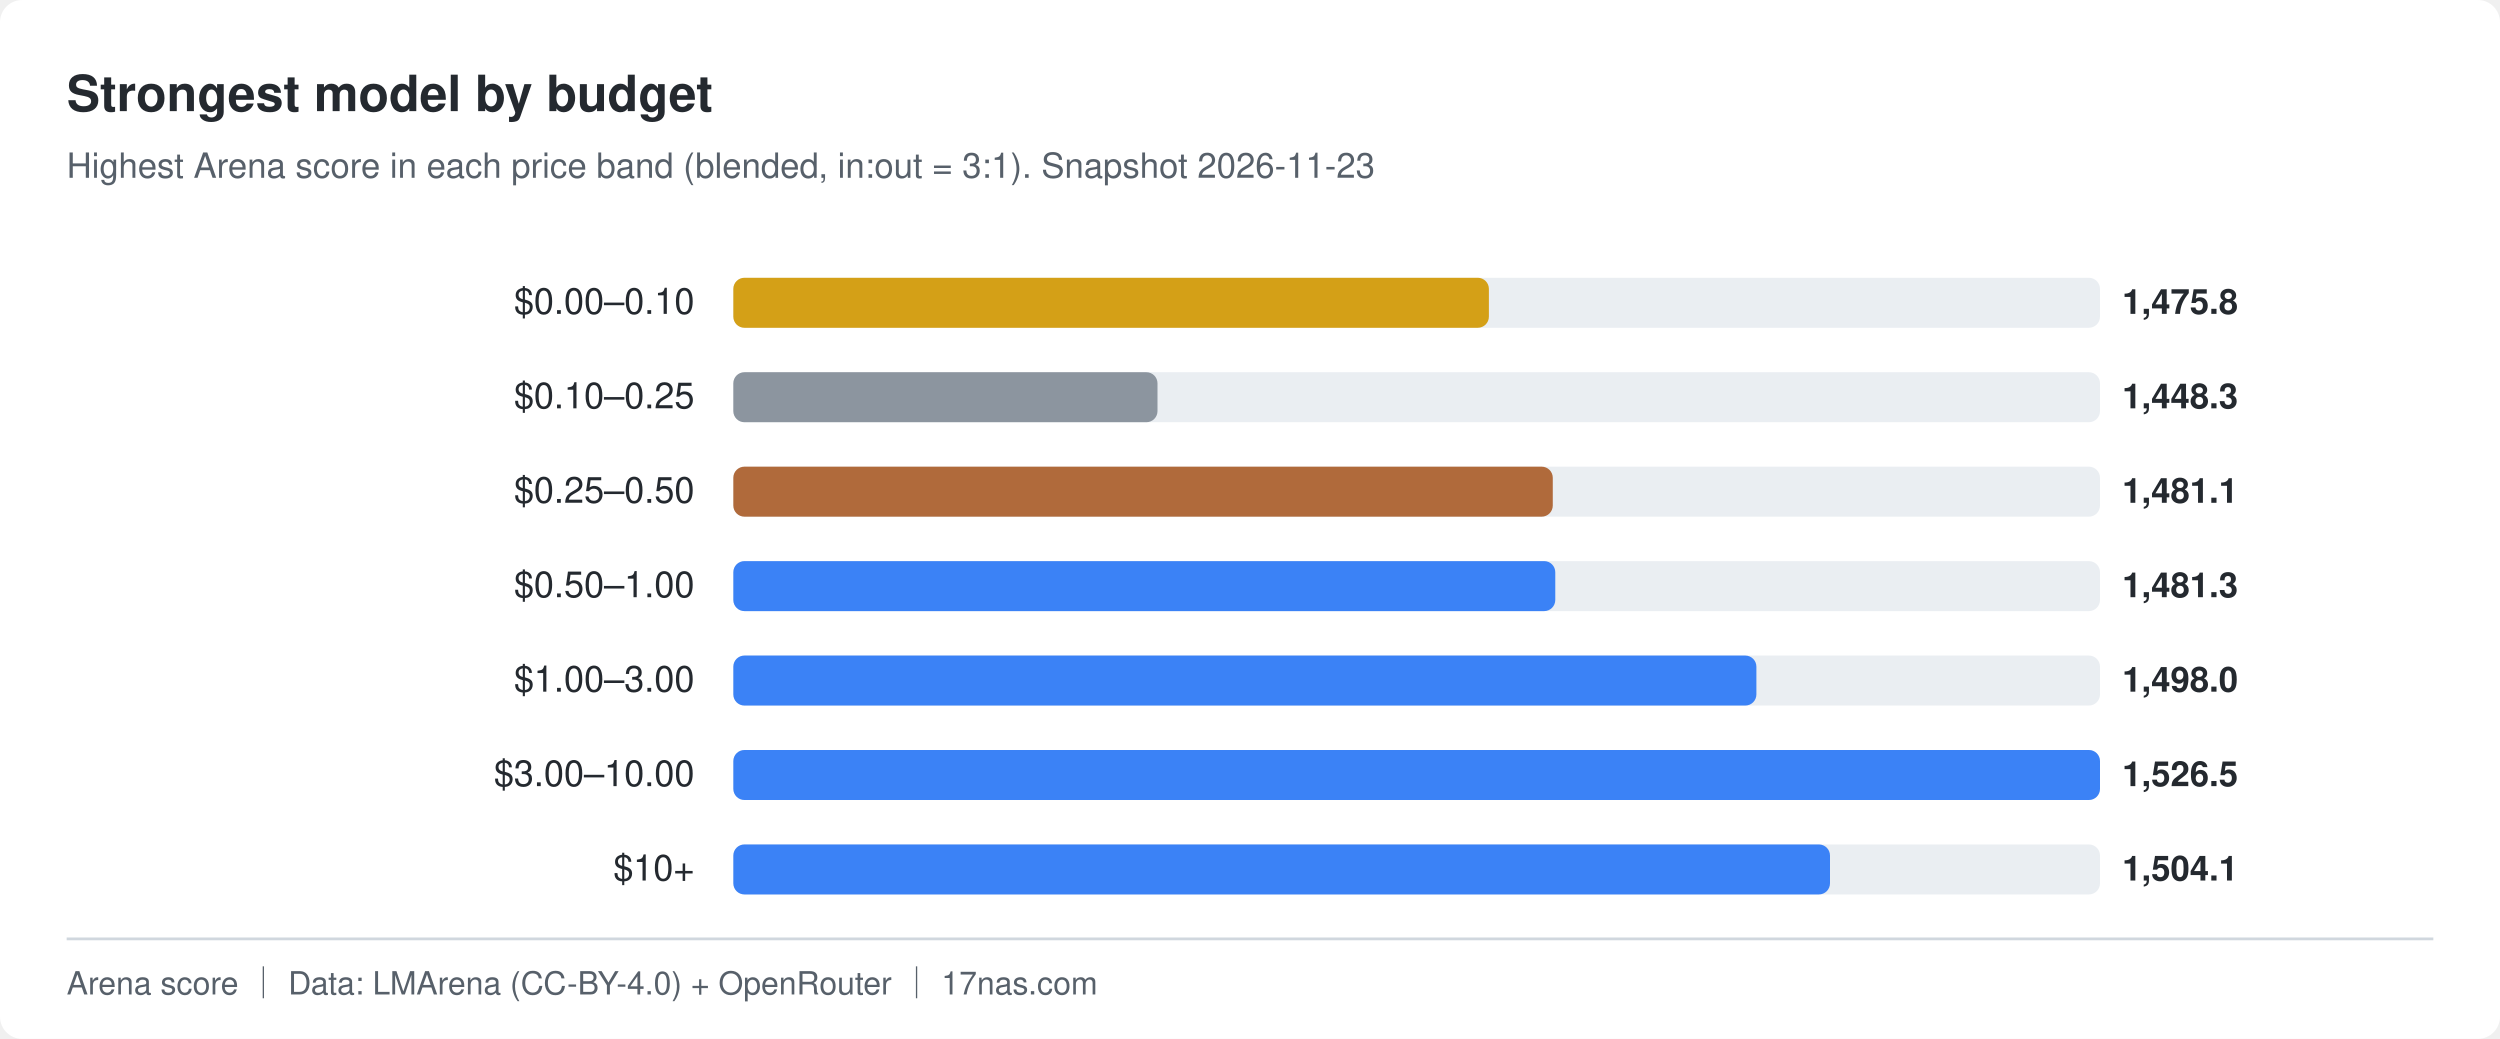
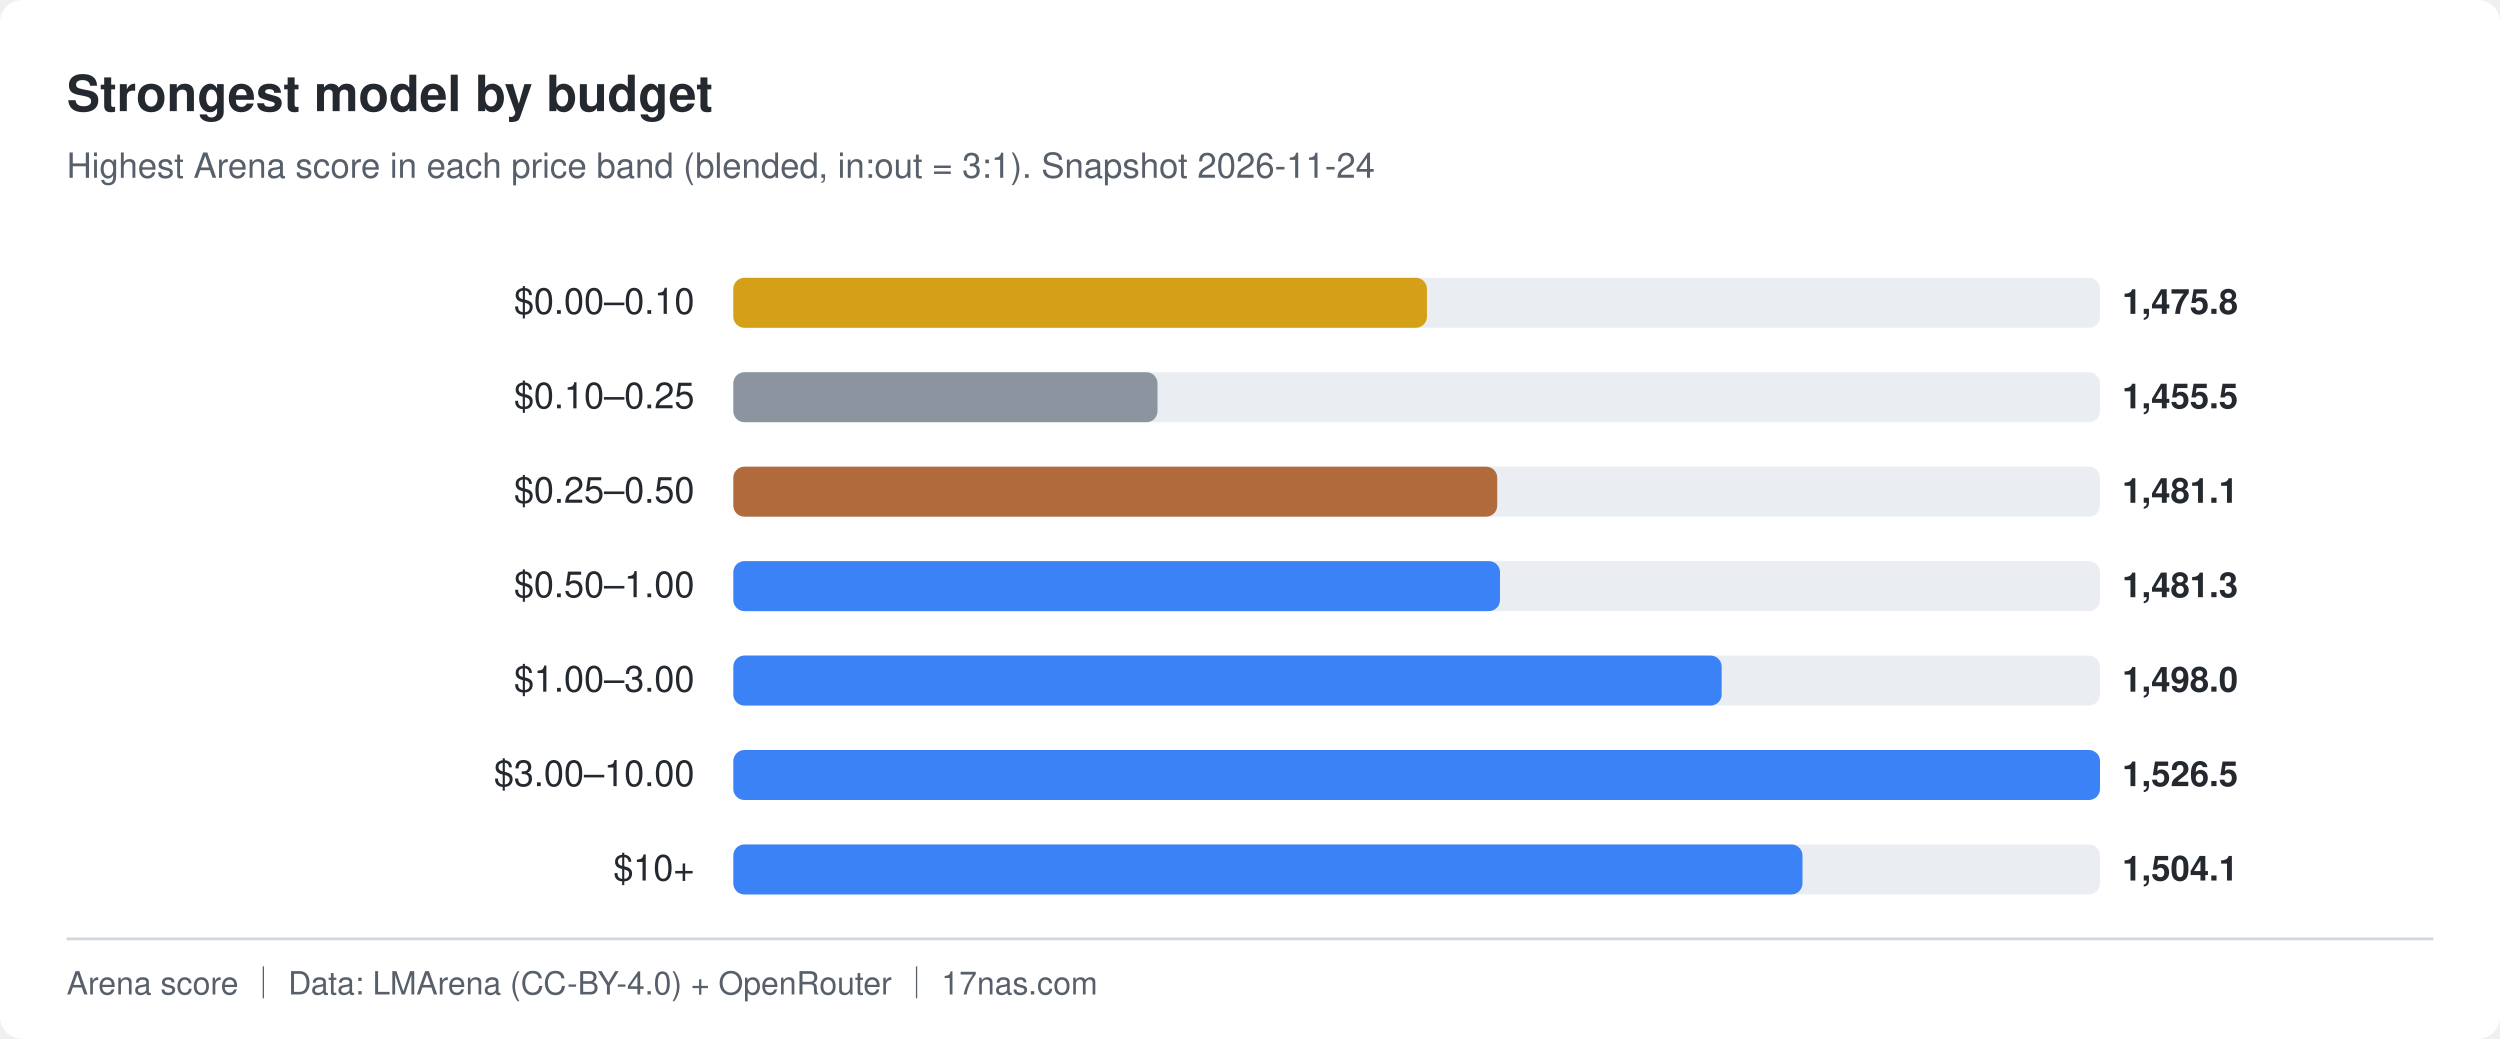
<svg xmlns="http://www.w3.org/2000/svg" width="900" height="374" viewBox="0 0 900 374" role="img" aria-label="Strongest model by budget">
  <style>
    .bg { fill: #ffffff; }
    .fg { fill: #24292f; }
    .muted { fill: #57606a; }
    .track { fill: #eaeef2; }
    .axis { stroke: #d0d7de; }
    @media (prefers-color-scheme: dark) {
      .bg { fill: #0d1117; }
      .fg { fill: #e6edf3; }
      .muted { fill: #8b949e; }
      .track { fill: #21262d; }
      .axis { stroke: #30363d; }
    }
  </style>
  <rect class="bg" x="0" y="0" width="900" height="374" rx="8" />
  <text class="fg" x="24" y="40" font-family="-apple-system,BlinkMacSystemFont,Segoe UI,Helvetica,Arial,sans-serif" font-size="18" font-weight="600">Strongest model by budget</text>
-   <text class="muted" x="24" y="64" font-family="-apple-system,BlinkMacSystemFont,Segoe UI,Helvetica,Arial,sans-serif" font-size="12.5">Highest Arena score in each price band (blended, in:out = 3:1). Snapshot 2026-11-23</text>
+   <text class="muted" x="24" y="64" font-family="-apple-system,BlinkMacSystemFont,Segoe UI,Helvetica,Arial,sans-serif" font-size="12.5">Highest Arena score in each price band (blended, in:out = 3:1). Snapshot 2026-11-24</text>
  <text class="fg" x="250" y="113" text-anchor="end" font-family="-apple-system,BlinkMacSystemFont,Segoe UI,Helvetica,Arial,sans-serif" font-size="13">$0.00–0.10</text>
  <rect class="track" x="264" y="100" width="492" height="18" rx="4" />
-   <rect x="264" y="100" width="272.0" height="18" rx="4" fill="#d4a017" />
+   <rect x="264" y="100" width="249.7" height="18" rx="4" fill="#d4a017" />
  <text class="fg" x="764" y="113" font-family="-apple-system,BlinkMacSystemFont,Segoe UI,Helvetica,Arial,sans-serif" font-size="12.5" font-weight="600">1,475.8</text>
  <text class="fg" x="250" y="147" text-anchor="end" font-family="-apple-system,BlinkMacSystemFont,Segoe UI,Helvetica,Arial,sans-serif" font-size="13">$0.10–0.25</text>
  <rect class="track" x="264" y="134" width="492" height="18" rx="4" />
  <rect x="264" y="134" width="152.7" height="18" rx="4" fill="#8c959f" />
-   <text class="fg" x="764" y="147" font-family="-apple-system,BlinkMacSystemFont,Segoe UI,Helvetica,Arial,sans-serif" font-size="12.5" font-weight="600">1,448.3</text>
+   <text class="fg" x="764" y="147" font-family="-apple-system,BlinkMacSystemFont,Segoe UI,Helvetica,Arial,sans-serif" font-size="12.5" font-weight="600">1,455.5</text>
  <text class="fg" x="250" y="181" text-anchor="end" font-family="-apple-system,BlinkMacSystemFont,Segoe UI,Helvetica,Arial,sans-serif" font-size="13">$0.25–0.50</text>
  <rect class="track" x="264" y="168" width="492" height="18" rx="4" />
-   <rect x="264" y="168" width="295.0" height="18" rx="4" fill="#b06a3b" />
+   <rect x="264" y="168" width="275.0" height="18" rx="4" fill="#b06a3b" />
  <text class="fg" x="764" y="181" font-family="-apple-system,BlinkMacSystemFont,Segoe UI,Helvetica,Arial,sans-serif" font-size="12.5" font-weight="600">1,481.1</text>
  <text class="fg" x="250" y="215" text-anchor="end" font-family="-apple-system,BlinkMacSystemFont,Segoe UI,Helvetica,Arial,sans-serif" font-size="13">$0.50–1.00</text>
  <rect class="track" x="264" y="202" width="492" height="18" rx="4" />
-   <rect x="264" y="202" width="295.9" height="18" rx="4" fill="#3b82f6" />
+   <rect x="264" y="202" width="276.0" height="18" rx="4" fill="#3b82f6" />
  <text class="fg" x="764" y="215" font-family="-apple-system,BlinkMacSystemFont,Segoe UI,Helvetica,Arial,sans-serif" font-size="12.5" font-weight="600">1,481.3</text>
  <text class="fg" x="250" y="249" text-anchor="end" font-family="-apple-system,BlinkMacSystemFont,Segoe UI,Helvetica,Arial,sans-serif" font-size="13">$1.00–3.00</text>
  <rect class="track" x="264" y="236" width="492" height="18" rx="4" />
-   <rect x="264" y="236" width="368.3" height="18" rx="4" fill="#3b82f6" />
+   <rect x="264" y="236" width="355.8" height="18" rx="4" fill="#3b82f6" />
  <text class="fg" x="764" y="249" font-family="-apple-system,BlinkMacSystemFont,Segoe UI,Helvetica,Arial,sans-serif" font-size="12.5" font-weight="600">1,498.0</text>
  <text class="fg" x="250" y="283" text-anchor="end" font-family="-apple-system,BlinkMacSystemFont,Segoe UI,Helvetica,Arial,sans-serif" font-size="13">$3.00–10.00</text>
  <rect class="track" x="264" y="270" width="492" height="18" rx="4" />
  <rect x="264" y="270" width="492.0" height="18" rx="4" fill="#3b82f6" />
  <text class="fg" x="764" y="283" font-family="-apple-system,BlinkMacSystemFont,Segoe UI,Helvetica,Arial,sans-serif" font-size="12.5" font-weight="600">1,526.5</text>
  <text class="fg" x="250" y="317" text-anchor="end" font-family="-apple-system,BlinkMacSystemFont,Segoe UI,Helvetica,Arial,sans-serif" font-size="13">$10+</text>
  <rect class="track" x="264" y="304" width="492" height="18" rx="4" />
-   <rect x="264" y="304" width="394.8" height="18" rx="4" fill="#3b82f6" />
+   <rect x="264" y="304" width="384.9" height="18" rx="4" fill="#3b82f6" />
  <text class="fg" x="764" y="317" font-family="-apple-system,BlinkMacSystemFont,Segoe UI,Helvetica,Arial,sans-serif" font-size="12.5" font-weight="600">1,504.1</text>
  <line class="axis" x1="24" y1="338" x2="876" y2="338" stroke-width="1" />
  <text class="muted" x="24" y="358" font-family="-apple-system,BlinkMacSystemFont,Segoe UI,Helvetica,Arial,sans-serif" font-size="11.5">Arena score ｜ Data: LMArena (CC-BY-4.0) + OpenRouter ｜ 17nas.com</text>
</svg>
